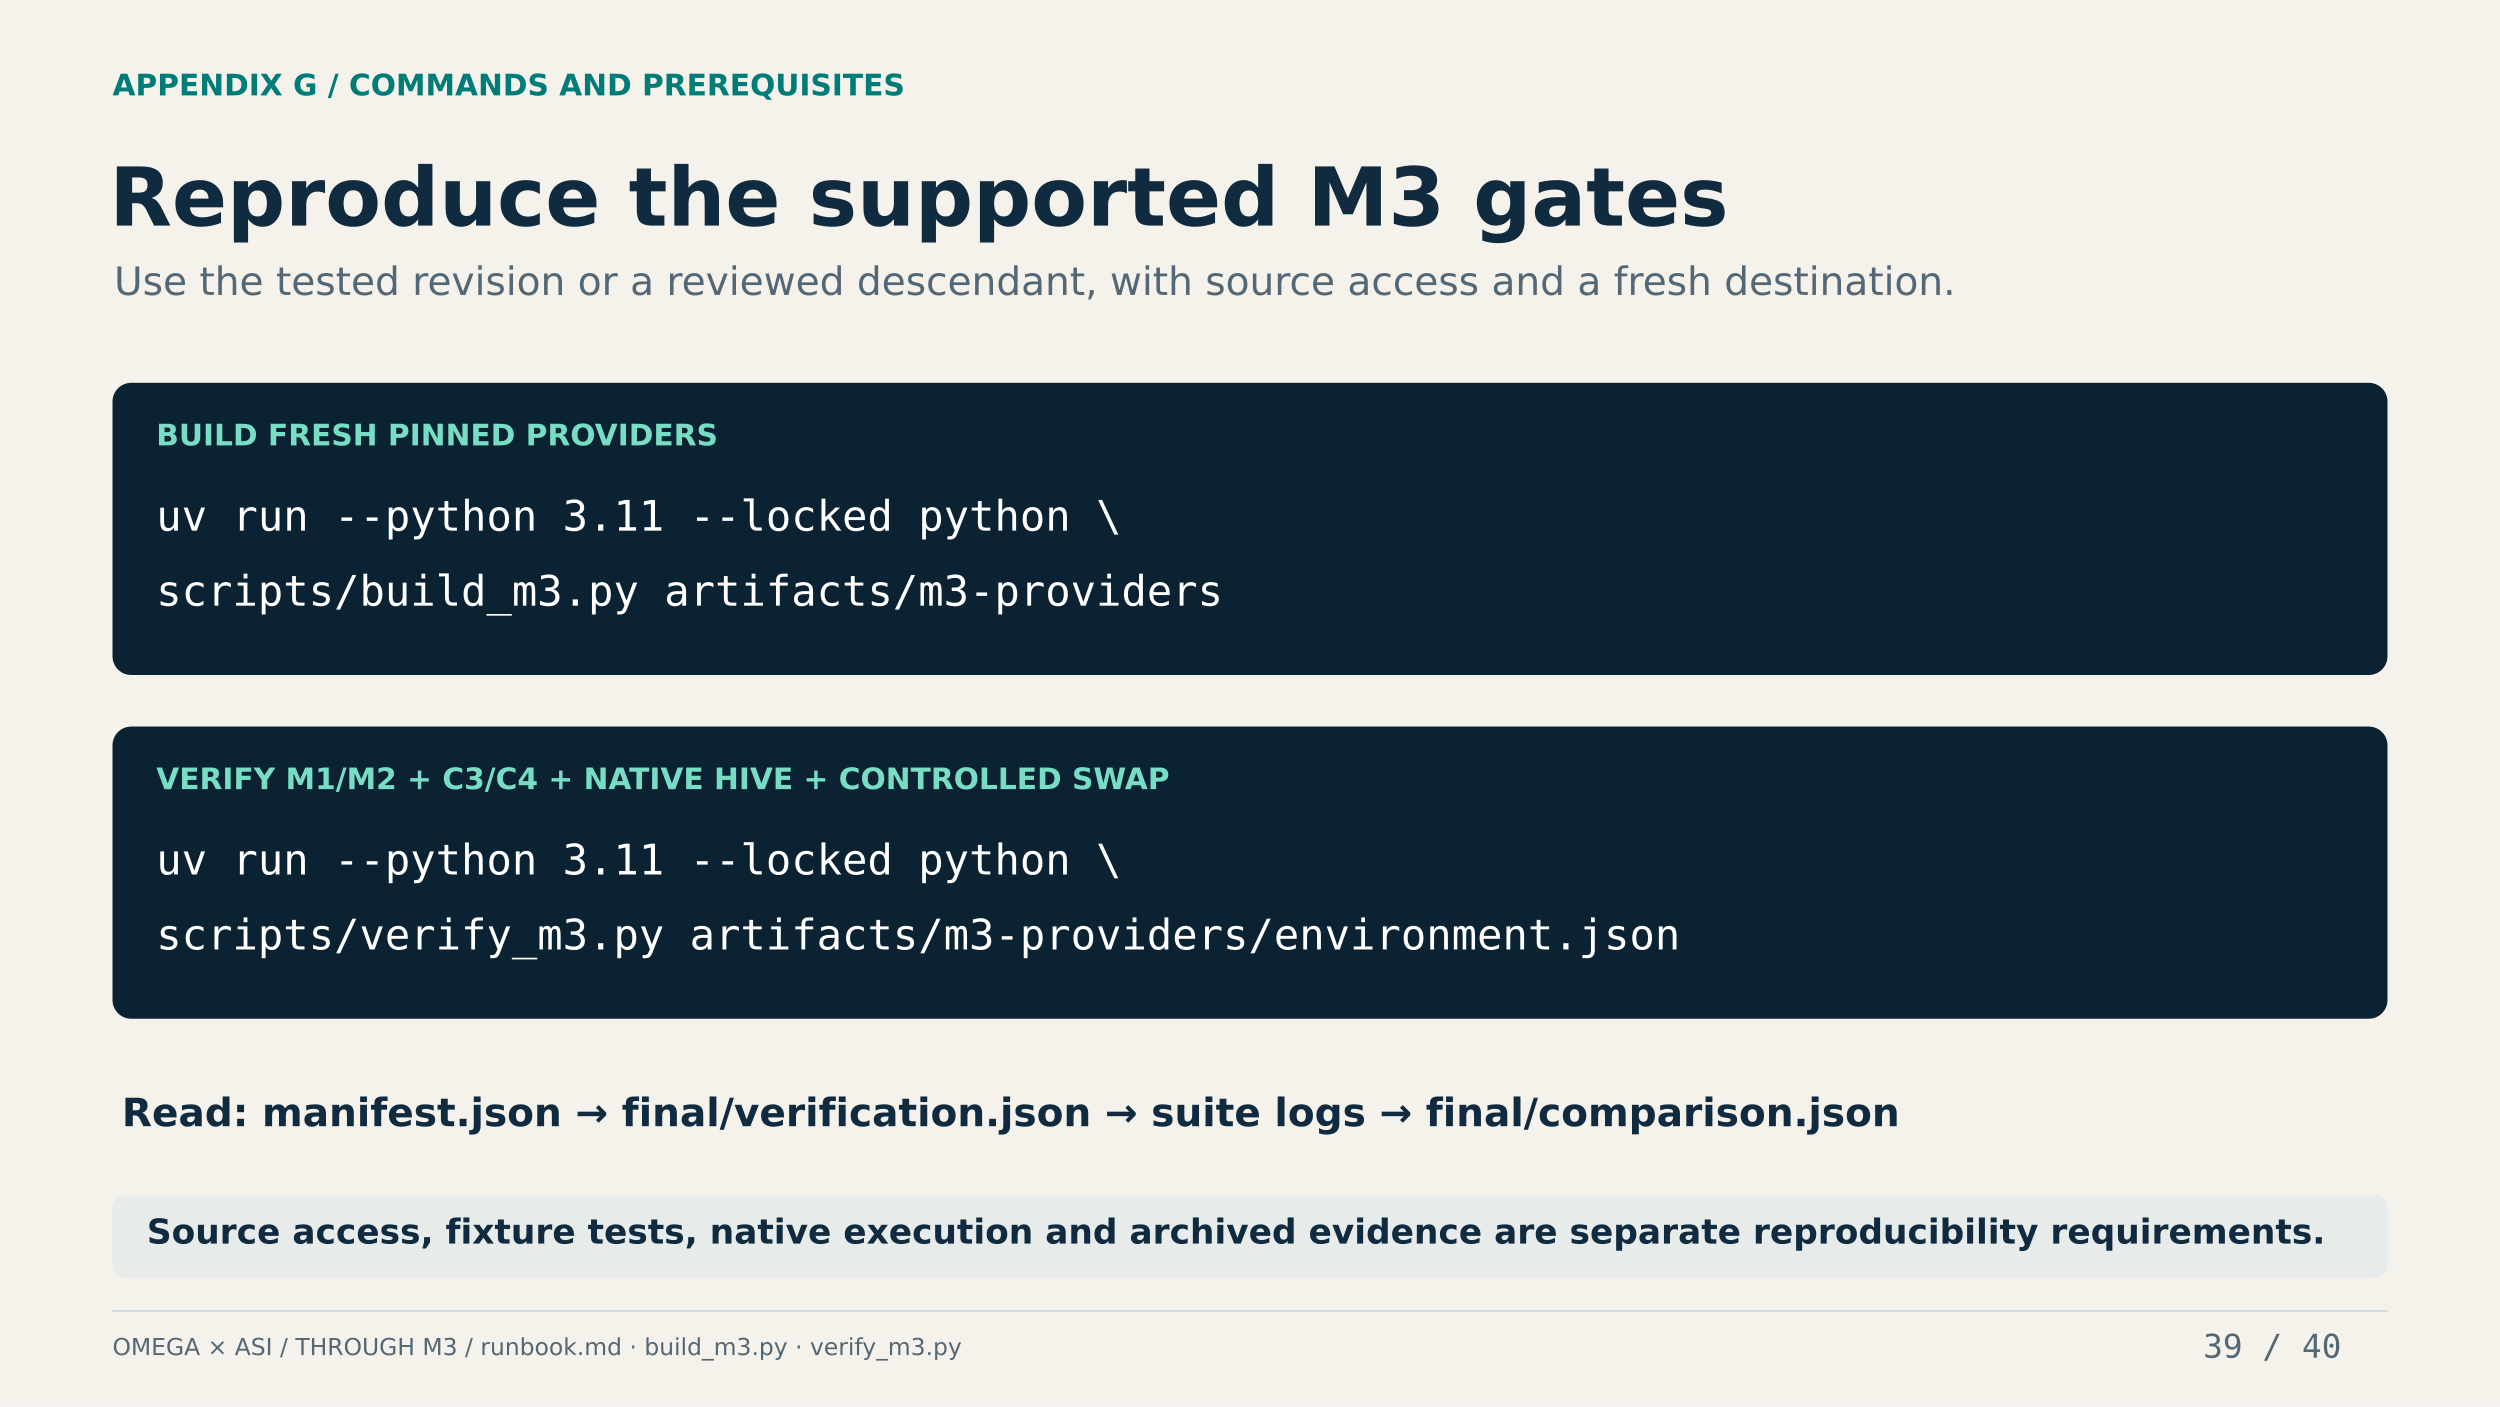
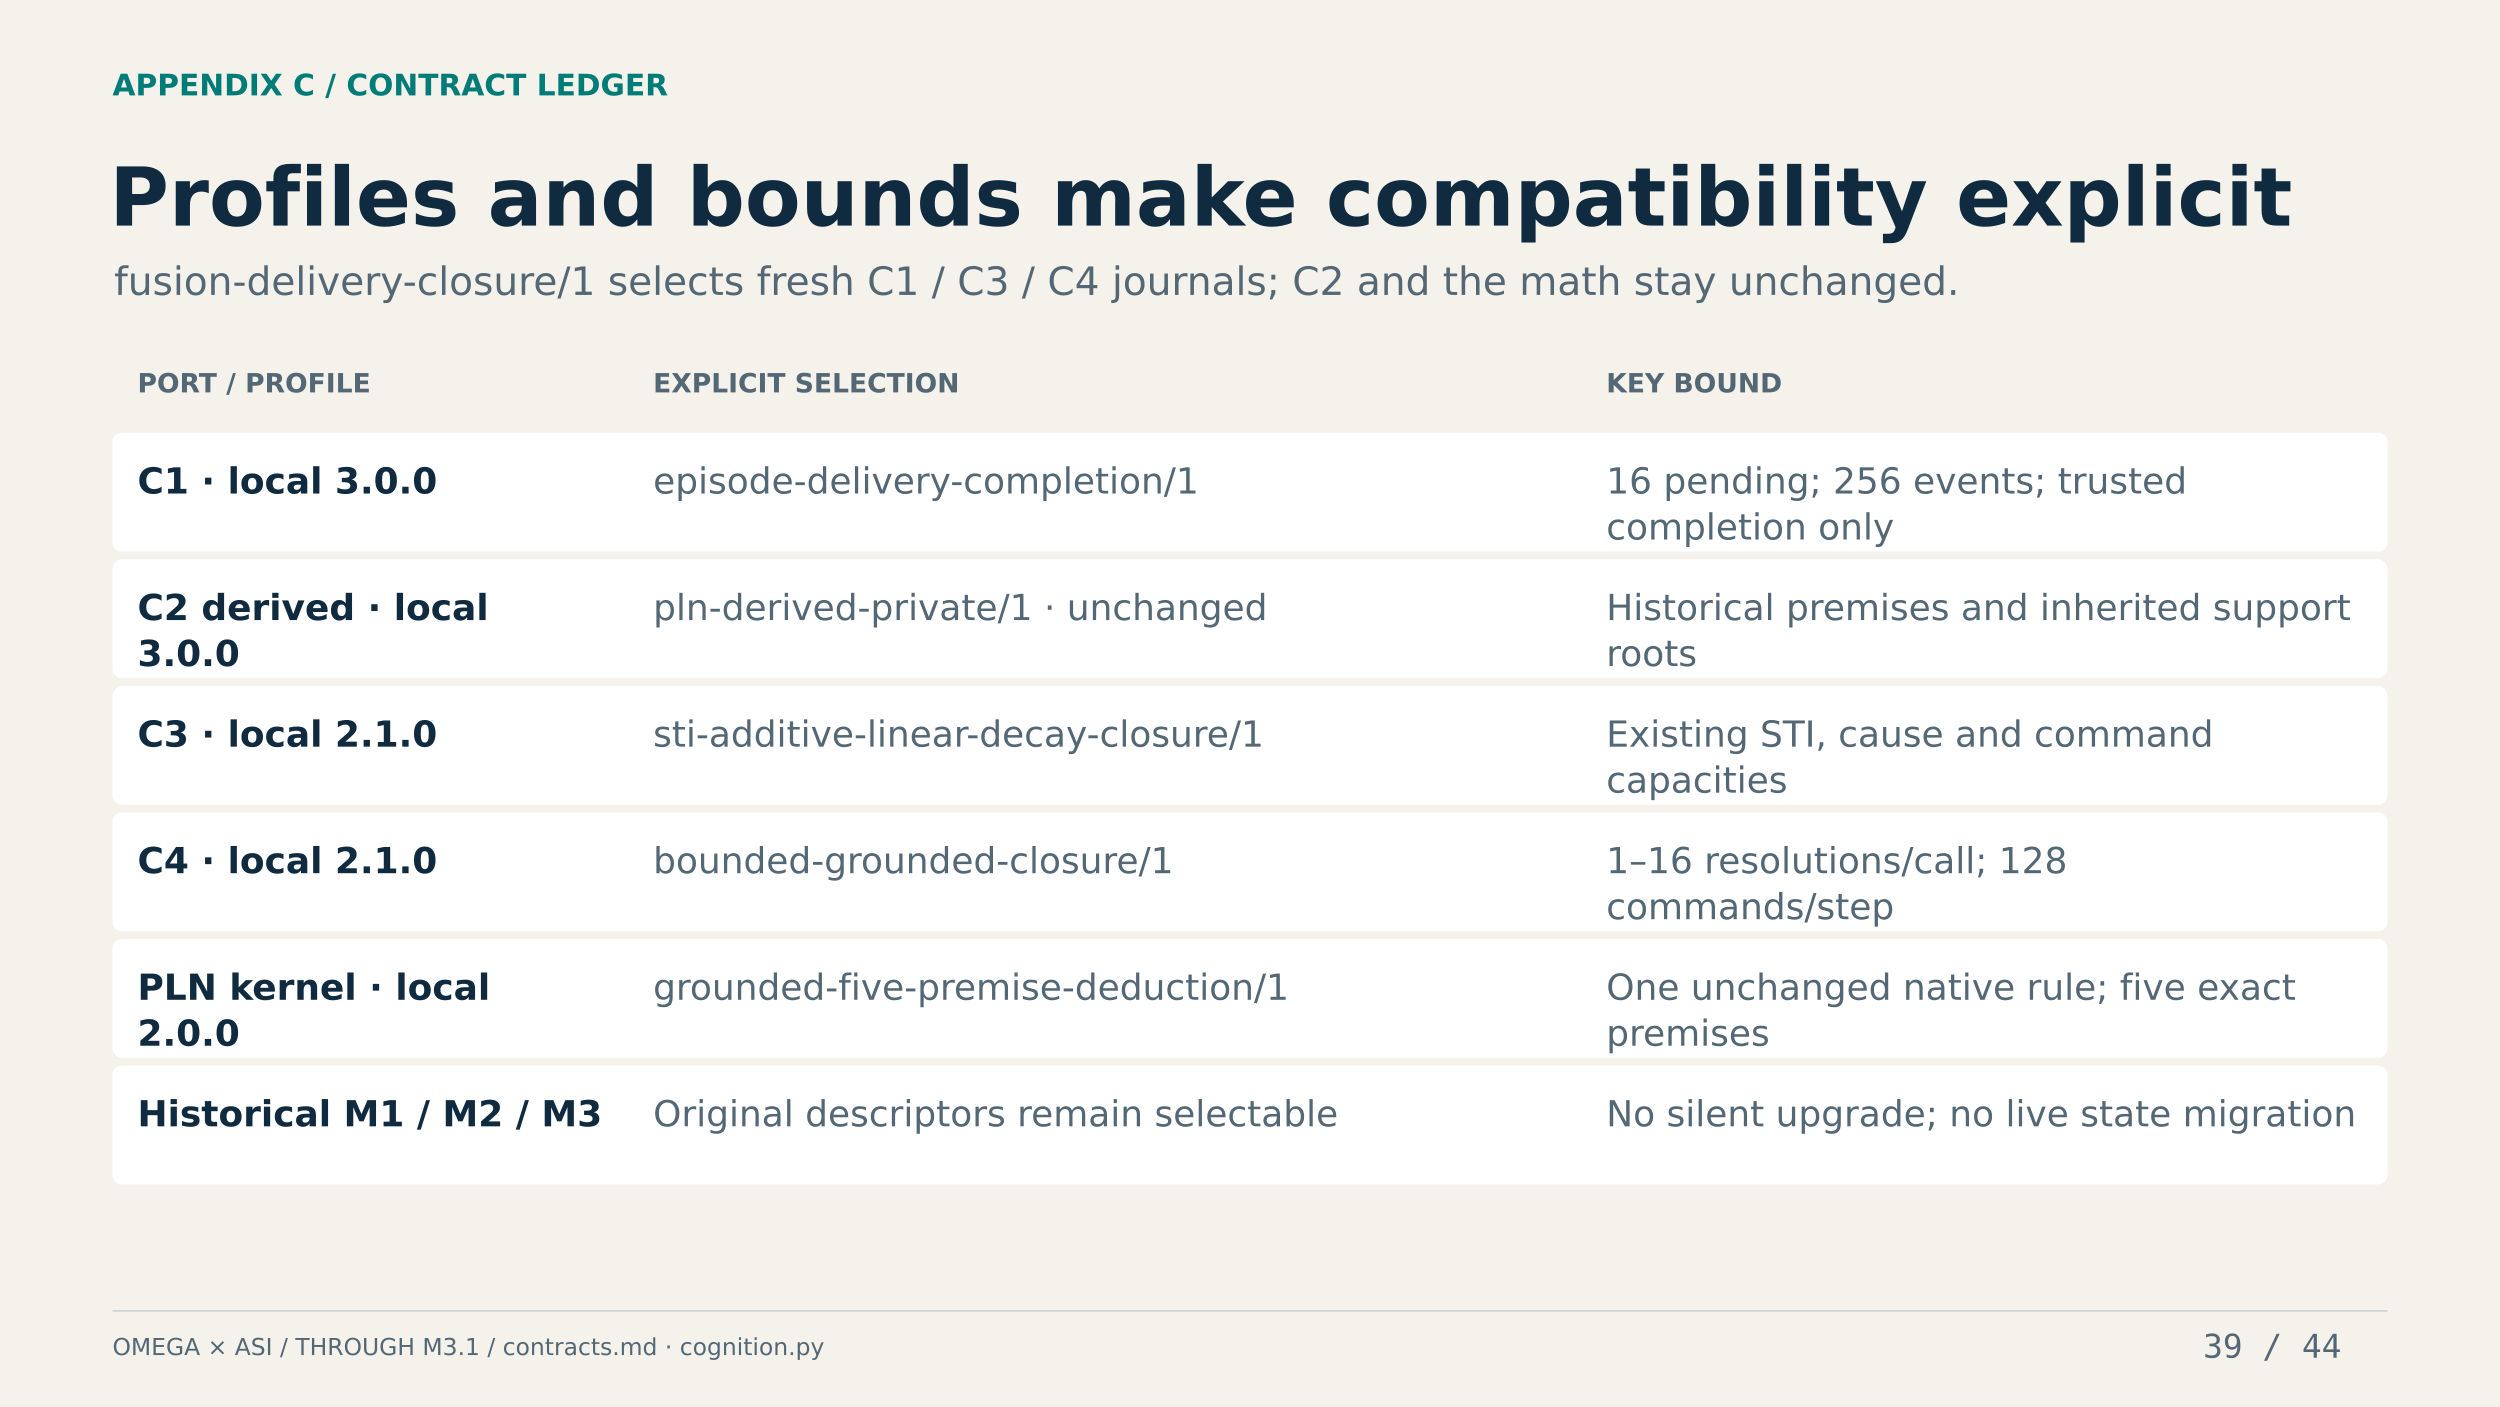
<svg xmlns="http://www.w3.org/2000/svg" width="1600" height="900" viewBox="0 0 1600 900" role="img" aria-labelledby="title desc">
  <rect width="1600" height="900" fill="#F4F2EB" />
-   <text x="72" y="61.05" font-family="DejaVu Sans" font-size="19" font-weight="700" fill="#007C78">APPENDIX G / COMMANDS AND PREREQUISITES</text>
-   <text x="70" y="144.4" font-family="DejaVu Sans" font-size="52" font-weight="700" fill="#102B3F">Reproduce the supported M3 gates</text>
-   <text x="73" y="188.75" font-family="DejaVu Sans" font-size="25" font-weight="400" fill="#536775">Use the tested revision or a reviewed descendant, with source access and a fresh destination.</text>
-   <rect x="72" y="245" width="1456" height="187" rx="12" fill="#0B2233" />
-   <text x="100" y="285.05" font-family="DejaVu Sans" font-size="19" font-weight="700" fill="#77DDC4">BUILD FRESH PINNED PROVIDERS</text>
-   <text x="100" y="339.65" font-family="DejaVu Sans Mono" font-size="27" font-weight="400" fill="#FFFFFF">uv run --python 3.11 --locked python \</text>
-   <text x="100" y="387.65" font-family="DejaVu Sans Mono" font-size="27" font-weight="400" fill="#FFFFFF">scripts/build_m3.py artifacts/m3-providers</text>
-   <rect x="72" y="465" width="1456" height="187" rx="12" fill="#0B2233" />
-   <text x="100" y="505.05" font-family="DejaVu Sans" font-size="19" font-weight="700" fill="#77DDC4">VERIFY M1/M2 + C3/C4 + NATIVE HIVE + CONTROLLED SWAP</text>
-   <text x="100" y="559.65" font-family="DejaVu Sans Mono" font-size="27" font-weight="400" fill="#FFFFFF">uv run --python 3.11 --locked python \</text>
-   <text x="100" y="607.65" font-family="DejaVu Sans Mono" font-size="27" font-weight="400" fill="#FFFFFF">scripts/verify_m3.py artifacts/m3-providers/environment.json</text>
-   <text x="78" y="720.75" font-family="DejaVu Sans" font-size="25" font-weight="700" fill="#102B3F">Read: manifest.json → final/verification.json → suite logs → final/comparison.json</text>
-   <rect x="72" y="765" width="1456" height="53" rx="8" fill="#E7ECEB" />
-   <text x="94" y="795.9" font-family="DejaVu Sans" font-size="22" font-weight="700" fill="#102B3F">Source access, fixture tests, native execution and archived evidence are separate reproducibility requirements.</text>
+   <text x="72" y="61.05" font-family="DejaVu Sans" font-size="19" font-weight="700" fill="#007C78">APPENDIX C / CONTRACT LEDGER</text>
+   <text x="70" y="144.4" font-family="DejaVu Sans" font-size="52" font-weight="700" fill="#102B3F">Profiles and bounds make compatibility explicit</text>
+   <text x="73" y="188.75" font-family="DejaVu Sans" font-size="25" font-weight="400" fill="#536775">fusion-delivery-closure/1 selects fresh C1 / C3 / C4 journals; C2 and the math stay unchanged.</text>
+   <text x="88" y="251.15" font-family="DejaVu Sans" font-size="17" font-weight="700" fill="#536775">PORT / PROFILE</text>
+   <text x="418" y="251.15" font-family="DejaVu Sans" font-size="17" font-weight="700" fill="#536775">EXPLICIT SELECTION</text>
+   <text x="1028" y="251.15" font-family="DejaVu Sans" font-size="17" font-weight="700" fill="#536775">KEY BOUND</text>
+   <rect x="72" y="277" width="1456" height="76" rx="6" fill="#FFFFFF" />
+   <text x="88" y="315.85" font-family="DejaVu Sans" font-size="23" font-weight="700" fill="#102B3F">C1 · local 3.0.0</text>
+   <text x="418" y="315.85" font-family="DejaVu Sans" font-size="23" font-weight="400" fill="#536775">episode-delivery-completion/1</text>
+   <text x="1028" y="315.85" font-family="DejaVu Sans" font-size="23" font-weight="400" fill="#536775">16 pending; 256 events; trusted</text>
+   <text x="1028" y="345.29" font-family="DejaVu Sans" font-size="23" font-weight="400" fill="#536775">completion only</text>
+   <rect x="72" y="358" width="1456" height="76" rx="6" fill="#FFFFFF" />
+   <text x="88" y="396.85" font-family="DejaVu Sans" font-size="23" font-weight="700" fill="#102B3F">C2 derived · local</text>
+   <text x="88" y="426.29" font-family="DejaVu Sans" font-size="23" font-weight="700" fill="#102B3F">3.0.0</text>
+   <text x="418" y="396.85" font-family="DejaVu Sans" font-size="23" font-weight="400" fill="#536775">pln-derived-private/1 · unchanged</text>
+   <text x="1028" y="396.85" font-family="DejaVu Sans" font-size="23" font-weight="400" fill="#536775">Historical premises and inherited support</text>
+   <text x="1028" y="426.29" font-family="DejaVu Sans" font-size="23" font-weight="400" fill="#536775">roots</text>
+   <rect x="72" y="439" width="1456" height="76" rx="6" fill="#FFFFFF" />
+   <text x="88" y="477.85" font-family="DejaVu Sans" font-size="23" font-weight="700" fill="#102B3F">C3 · local 2.1.0</text>
+   <text x="418" y="477.85" font-family="DejaVu Sans" font-size="23" font-weight="400" fill="#536775">sti-additive-linear-decay-closure/1</text>
+   <text x="1028" y="477.85" font-family="DejaVu Sans" font-size="23" font-weight="400" fill="#536775">Existing STI, cause and command</text>
+   <text x="1028" y="507.29" font-family="DejaVu Sans" font-size="23" font-weight="400" fill="#536775">capacities</text>
+   <rect x="72" y="520" width="1456" height="76" rx="6" fill="#FFFFFF" />
+   <text x="88" y="558.85" font-family="DejaVu Sans" font-size="23" font-weight="700" fill="#102B3F">C4 · local 2.1.0</text>
+   <text x="418" y="558.85" font-family="DejaVu Sans" font-size="23" font-weight="400" fill="#536775">bounded-grounded-closure/1</text>
+   <text x="1028" y="558.85" font-family="DejaVu Sans" font-size="23" font-weight="400" fill="#536775">1–16 resolutions/call; 128</text>
+   <text x="1028" y="588.29" font-family="DejaVu Sans" font-size="23" font-weight="400" fill="#536775">commands/step</text>
+   <rect x="72" y="601" width="1456" height="76" rx="6" fill="#FFFFFF" />
+   <text x="88" y="639.85" font-family="DejaVu Sans" font-size="23" font-weight="700" fill="#102B3F">PLN kernel · local</text>
+   <text x="88" y="669.29" font-family="DejaVu Sans" font-size="23" font-weight="700" fill="#102B3F">2.0.0</text>
+   <text x="418" y="639.85" font-family="DejaVu Sans" font-size="23" font-weight="400" fill="#536775">grounded-five-premise-deduction/1</text>
+   <text x="1028" y="639.85" font-family="DejaVu Sans" font-size="23" font-weight="400" fill="#536775">One unchanged native rule; five exact</text>
+   <text x="1028" y="669.29" font-family="DejaVu Sans" font-size="23" font-weight="400" fill="#536775">premises</text>
+   <rect x="72" y="682" width="1456" height="76" rx="6" fill="#FFFFFF" />
+   <text x="88" y="720.85" font-family="DejaVu Sans" font-size="23" font-weight="700" fill="#102B3F">Historical M1 / M2 / M3</text>
+   <text x="418" y="720.85" font-family="DejaVu Sans" font-size="23" font-weight="400" fill="#536775">Original descriptors remain selectable</text>
+   <text x="1028" y="720.85" font-family="DejaVu Sans" font-size="23" font-weight="400" fill="#536775">No silent upgrade; no live state migration</text>
  <line x1="72" y1="839" x2="1528" y2="839" stroke="#C9D2D4" stroke-width="1" />
-   <text x="72" y="867.25" font-family="DejaVu Sans" font-size="15" font-weight="400" fill="#536775">OMEGA × ASI / THROUGH M3 / runbook.md · build_m3.py · verify_m3.py</text>
-   <text x="1410" y="868.95" font-family="DejaVu Sans Mono" font-size="21" font-weight="400" fill="#536775">39 / 40</text>
+   <text x="72" y="867.25" font-family="DejaVu Sans" font-size="15" font-weight="400" fill="#536775">OMEGA × ASI / THROUGH M3.1 / contracts.md · cognition.py</text>
+   <text x="1410" y="868.95" font-family="DejaVu Sans Mono" font-size="21" font-weight="400" fill="#536775">39 / 44</text>
</svg>
